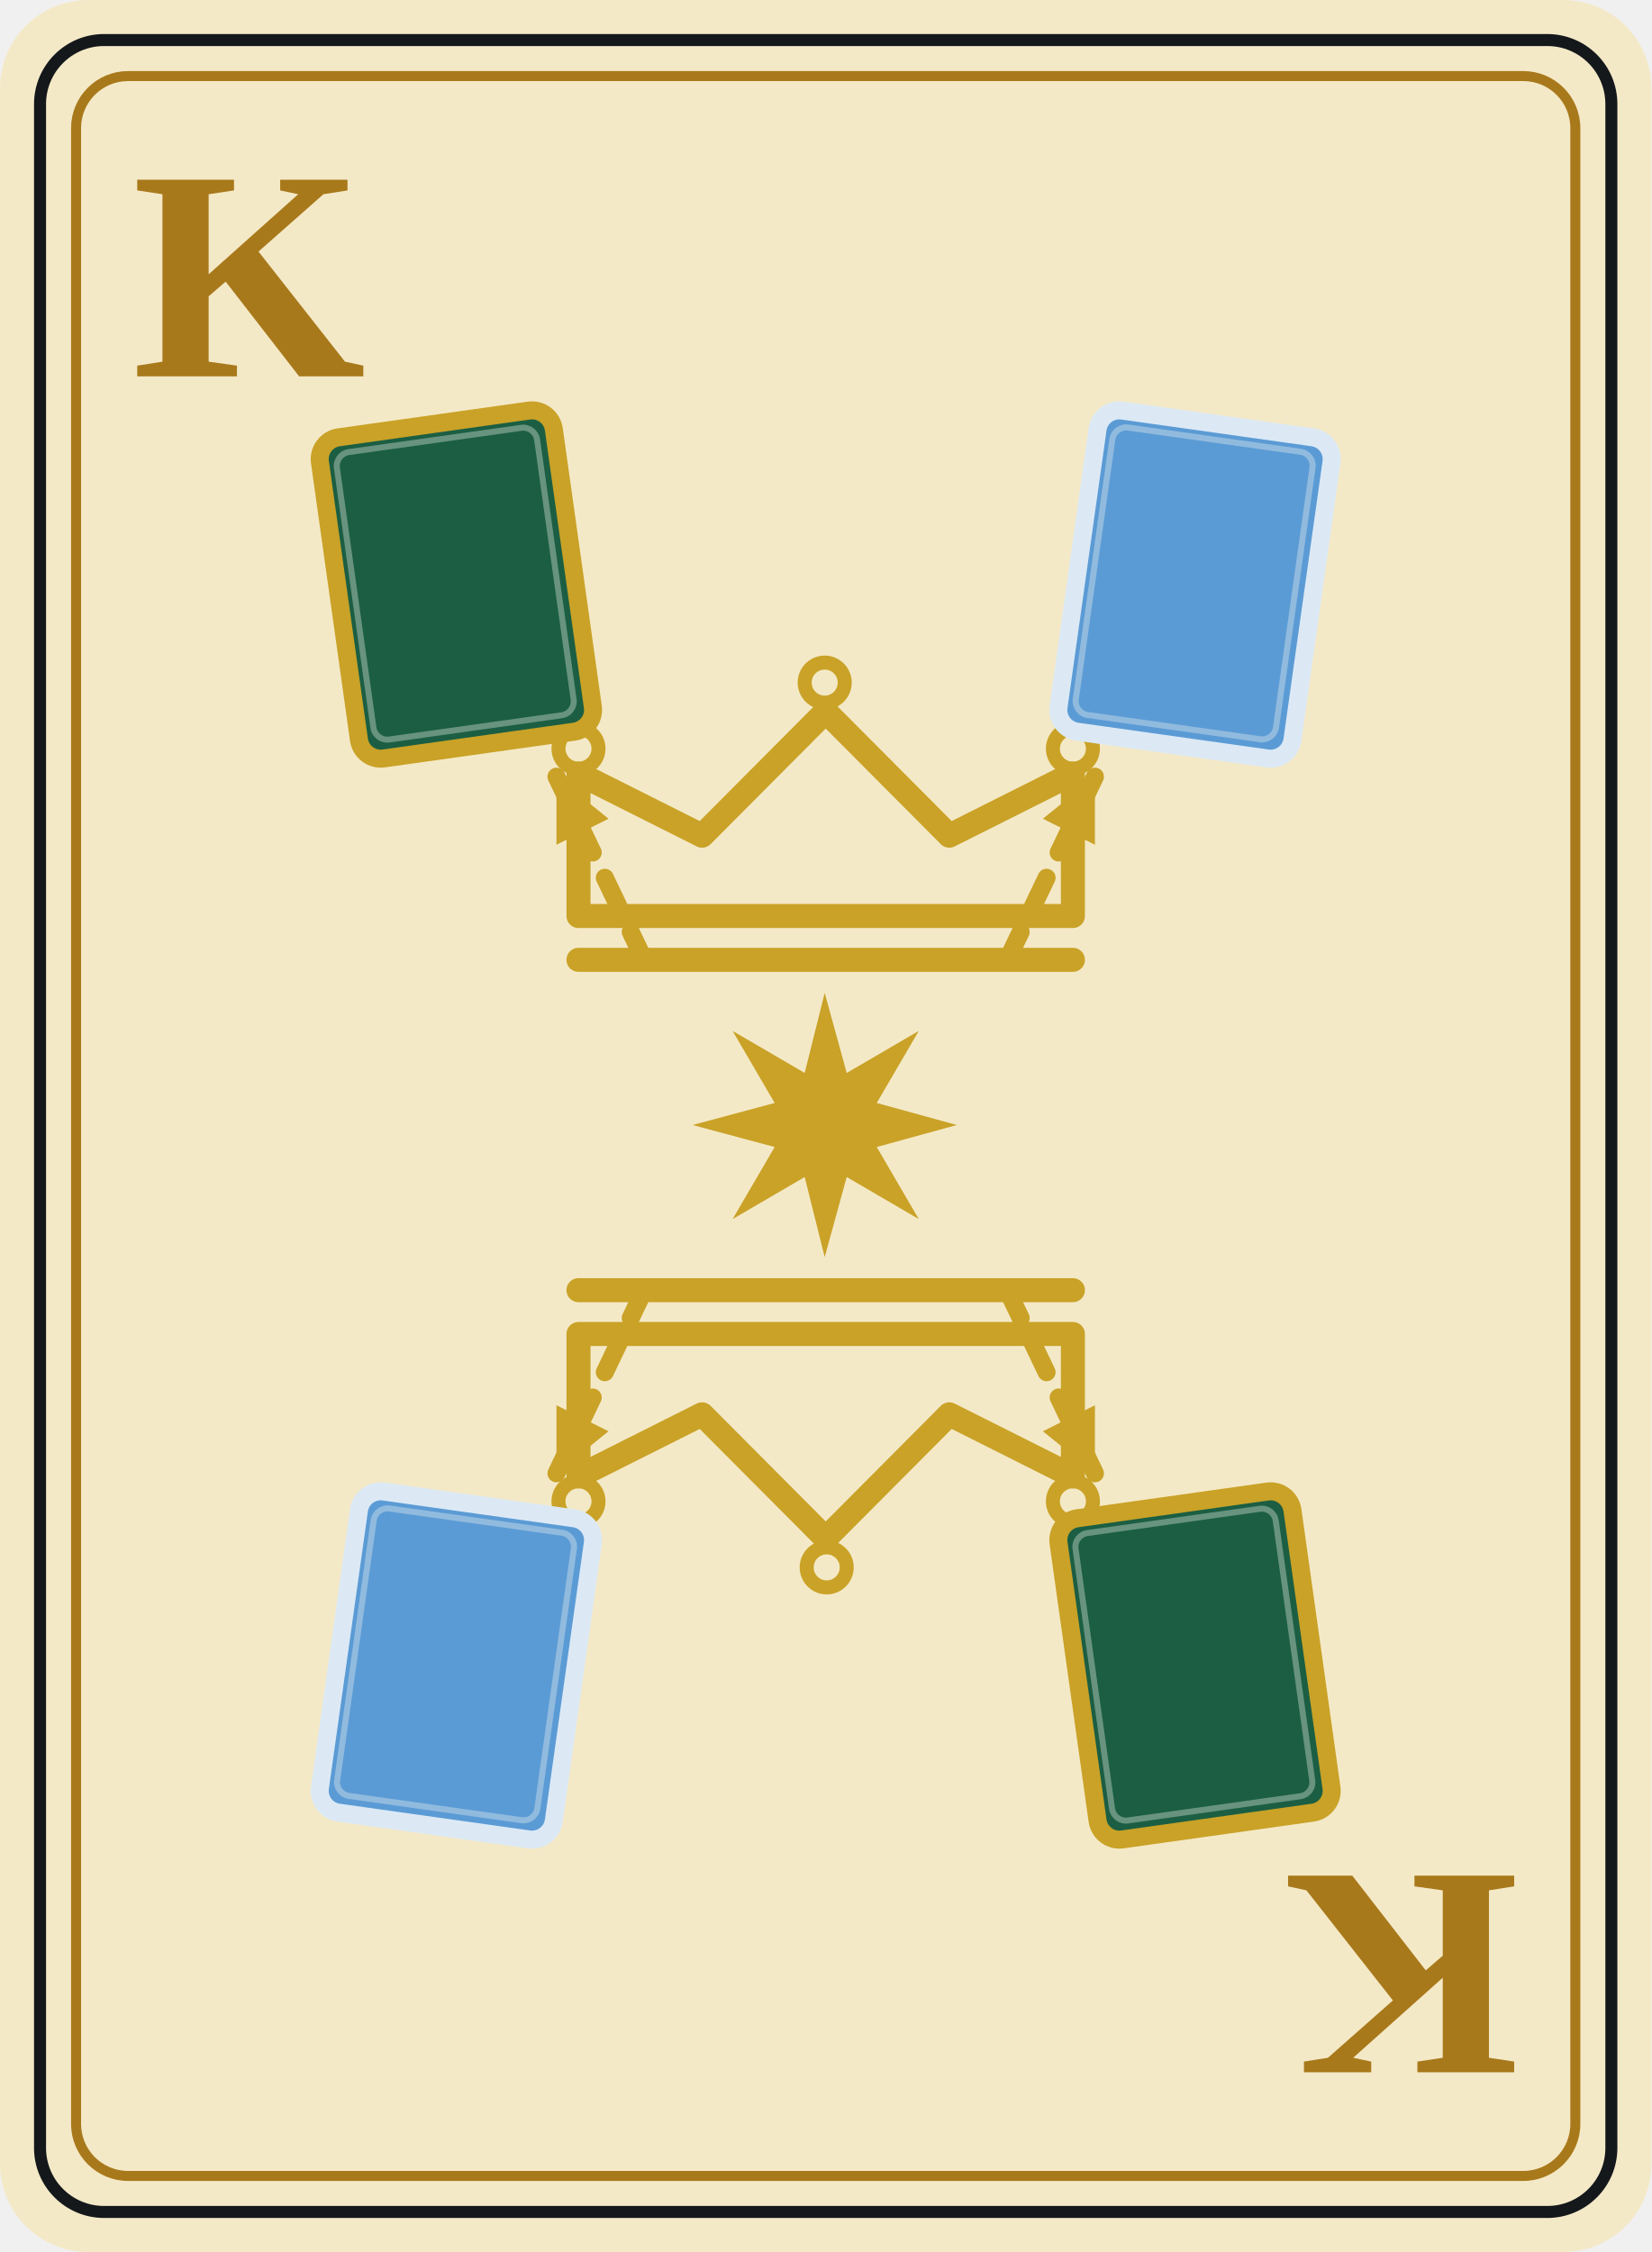
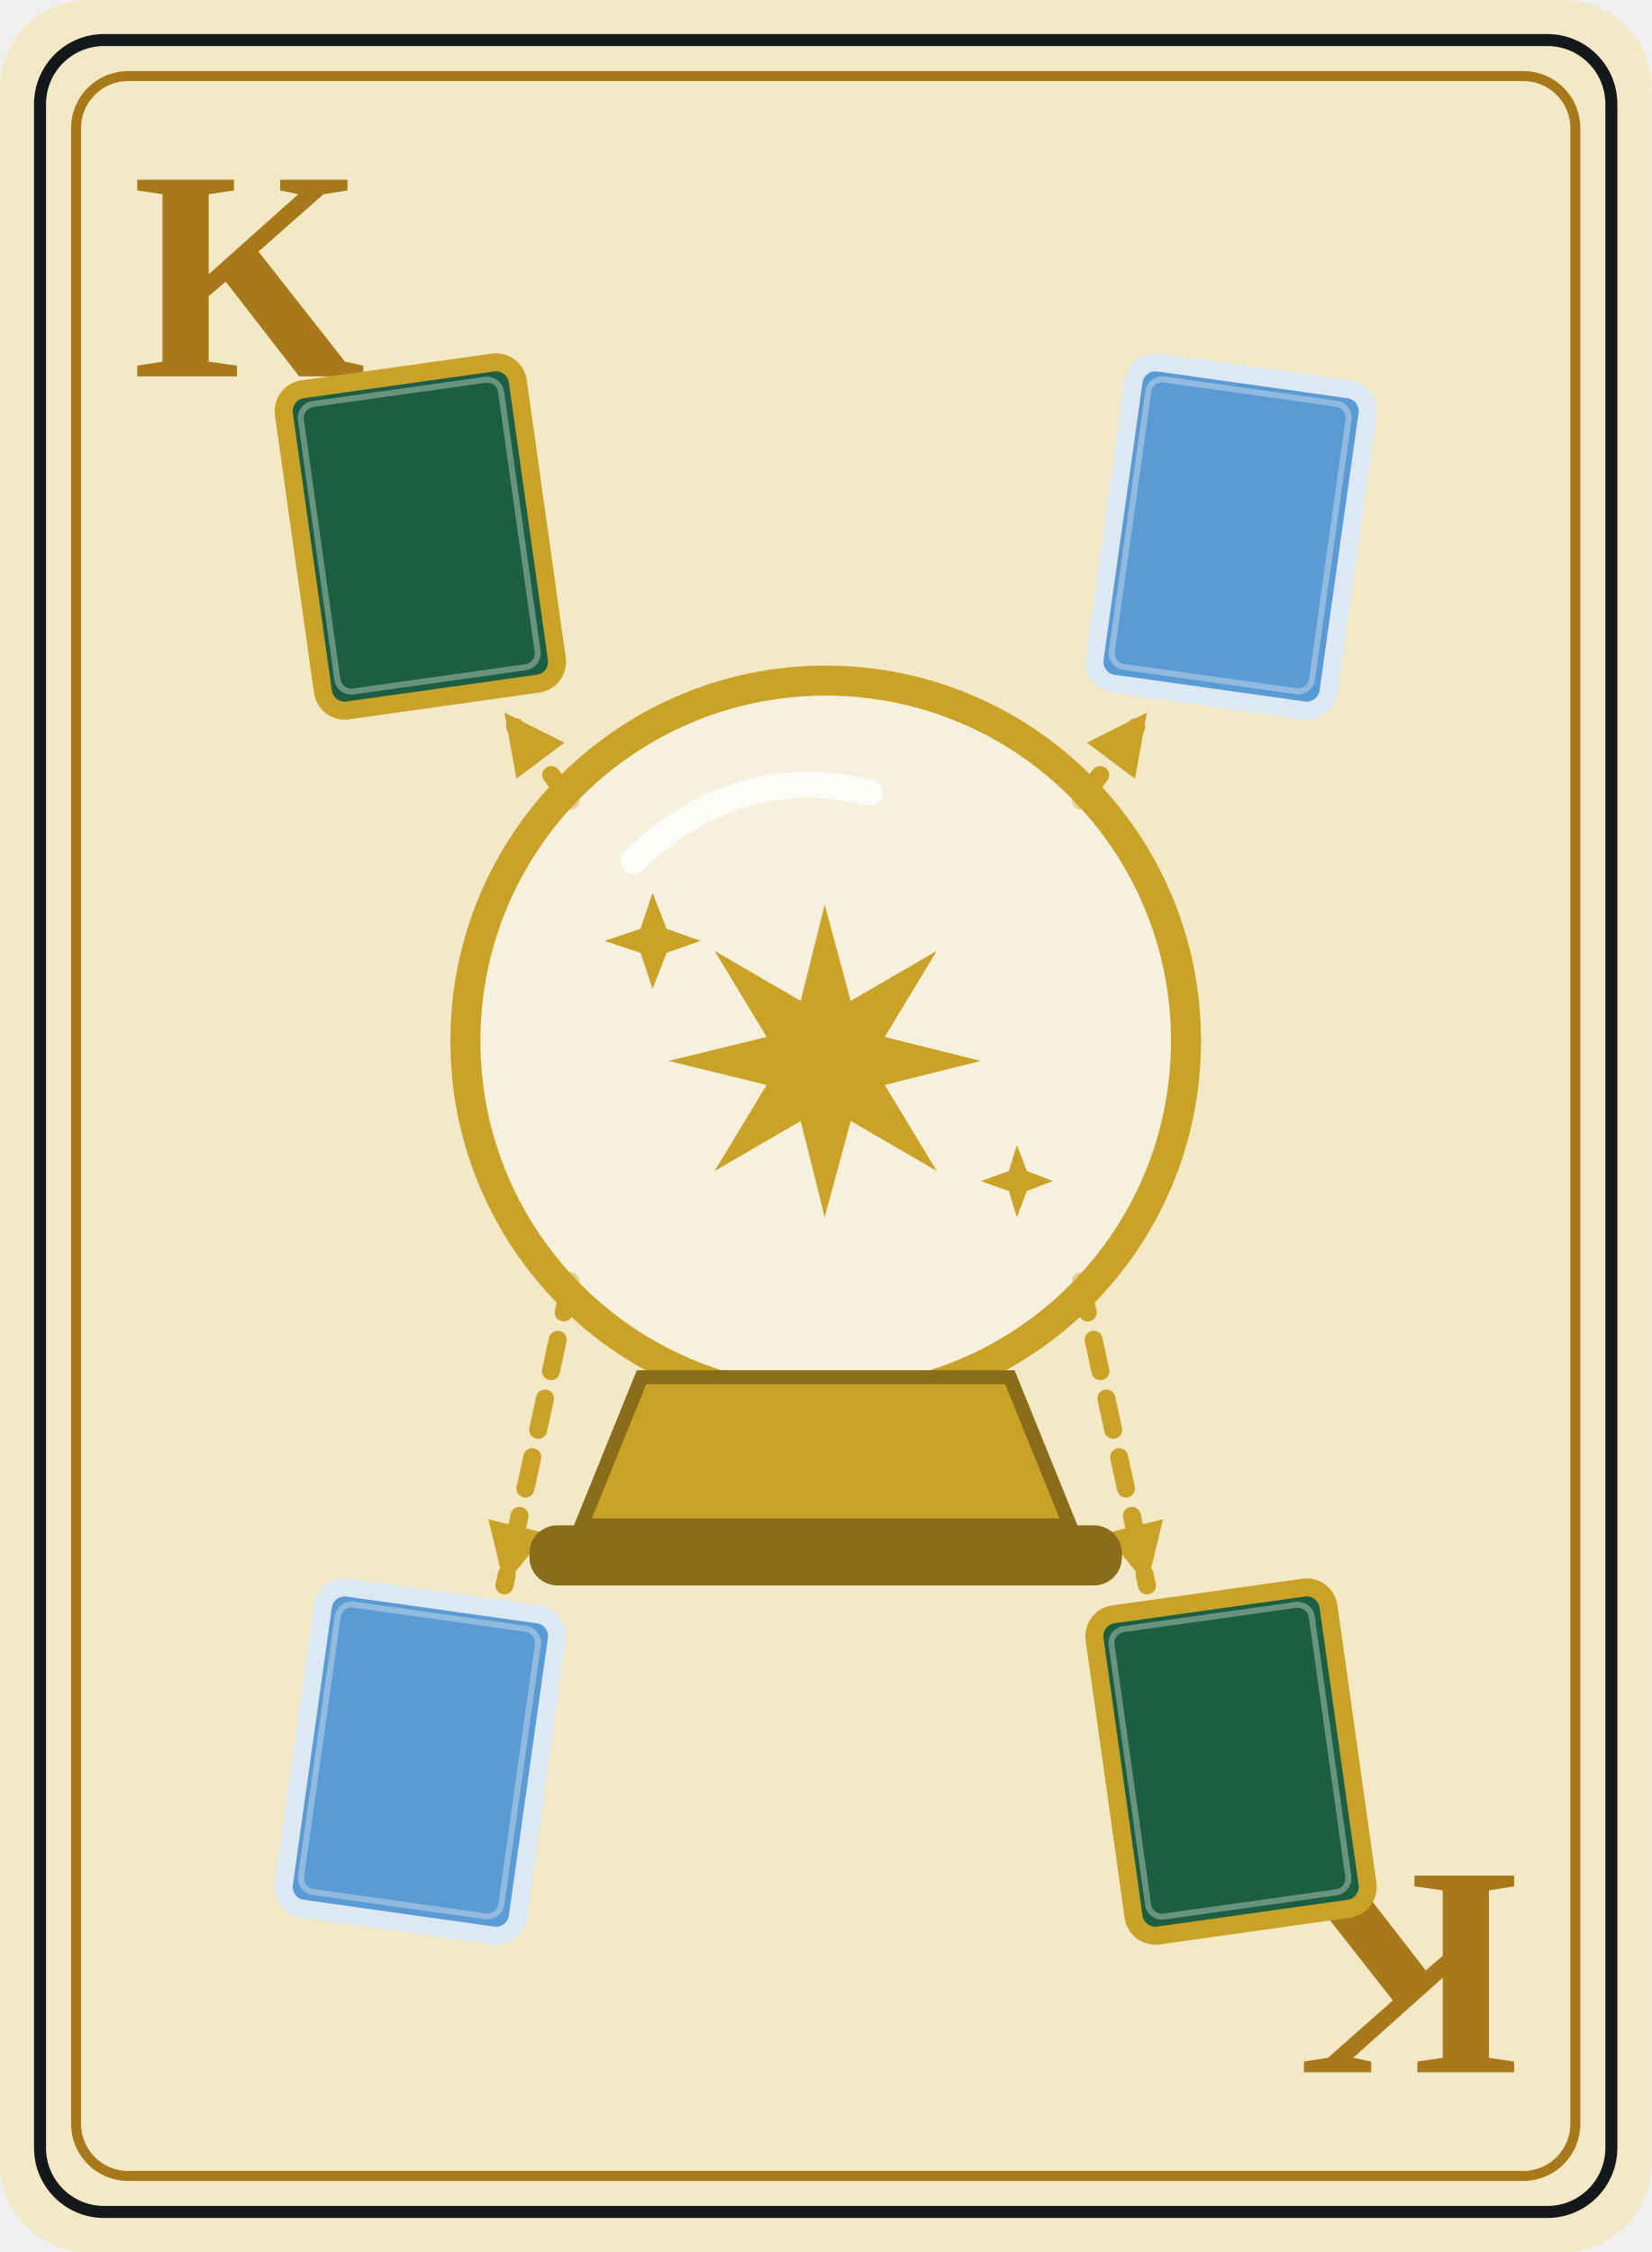
<svg xmlns="http://www.w3.org/2000/svg" viewBox="0 0 825 1125">
  <rect width="825" height="1125" rx="44" fill="#F4E9C7" />
  <rect x="20" y="20" width="785" height="1085" rx="32" fill="none" stroke="#14181B" stroke-width="6" />
  <rect x="38" y="38" width="749" height="1049" rx="26" fill="none" stroke="#A8791B" stroke-width="5" />
  <text x="66" y="188" font-family="Georgia, 'Times New Roman', serif" font-size="150" font-weight="bold" fill="#A8791B">K</text>
  <g transform="rotate(180 412.5 562.5)">
    <text x="66" y="188" font-family="Georgia, 'Times New Roman', serif" font-size="150" font-weight="bold" fill="#A8791B">K</text>
  </g>
-   <line x1="322" y1="480" x2="278" y2="388" stroke="#C9A227" stroke-width="9" stroke-linecap="round" stroke-dasharray="16 14" />
-   <polygon points="278,388 304,409 278,422" fill="#C9A227" />
-   <line x1="503" y1="480" x2="547" y2="388" stroke="#C9A227" stroke-width="9" stroke-linecap="round" stroke-dasharray="16 14" />
-   <polygon points="547,388 547,422 521,409" fill="#C9A227" />
-   <line x1="322" y1="644" x2="278" y2="736" stroke="#C9A227" stroke-width="9" stroke-linecap="round" stroke-dasharray="16 14" />
-   <polygon points="278,736 278,702 304,715" fill="#C9A227" />
-   <line x1="503" y1="644" x2="547" y2="736" stroke="#C9A227" stroke-width="9" stroke-linecap="round" stroke-dasharray="16 14" />
-   <polygon points="547,736 521,715 547,702" fill="#C9A227" />
-   <path d="M 289.0,457.6 L 289.0,386.464 L 350.75,417.472 L 412.5,355.456 L 474.25,417.472 L 536.0,386.464 L 536.0,457.6 Z" fill="none" stroke="#C9A227" stroke-width="12" stroke-linejoin="round" />
-   <line x1="289.0" y1="479.488" x2="536.0" y2="479.488" stroke="#C9A227" stroke-width="12" stroke-linecap="round" />
-   <circle cx="289" cy="374" r="10" fill="none" stroke="#C9A227" stroke-width="7" />
-   <circle cx="412" cy="341" r="10" fill="none" stroke="#C9A227" stroke-width="7" />
-   <circle cx="536" cy="374" r="10" fill="none" stroke="#C9A227" stroke-width="7" />
-   <g transform="rotate(180 412.5 712)">
-     <path d="M 289.0,757.6 L 289.0,686.464 L 350.75,717.472 L 412.5,655.456 L 474.25,717.472 L 536.0,686.464 L 536.0,757.6 Z" fill="none" stroke="#C9A227" stroke-width="12" stroke-linejoin="round" />
-     <line x1="289.0" y1="779.488" x2="536.0" y2="779.488" stroke="#C9A227" stroke-width="12" stroke-linecap="round" />
-     <circle cx="289" cy="674" r="10" fill="none" stroke="#C9A227" stroke-width="7" />
-     <circle cx="412" cy="641" r="10" fill="none" stroke="#C9A227" stroke-width="7" />
-     <circle cx="536" cy="674" r="10" fill="none" stroke="#C9A227" stroke-width="7" />
+   <line x1="285" y1="400" x2="252" y2="356" stroke="#C9A227" stroke-width="9" stroke-linecap="round" stroke-dasharray="16 14" />
+   <polygon points="252,356 282,371 258,389" fill="#C9A227" />
+   <line x1="540" y1="400" x2="573" y2="356" stroke="#C9A227" stroke-width="9" stroke-linecap="round" stroke-dasharray="16 14" />
+   <polygon points="573,356 567,389 543,371" fill="#C9A227" />
+   <line x1="285" y1="640" x2="252" y2="792" stroke="#C9A227" stroke-width="9" stroke-linecap="round" stroke-dasharray="16 14" />
+   <polygon points="252,792 244,759 273,766" fill="#C9A227" />
+   <line x1="540" y1="640" x2="573" y2="792" stroke="#C9A227" stroke-width="9" stroke-linecap="round" stroke-dasharray="16 14" />
+   <polygon points="573,792 552,766 581,759" fill="#C9A227" />
+   <circle cx="412.5" cy="520" r="180" fill="#F7F5EF" opacity="0.55" />
+   <circle cx="412.5" cy="520" r="180" fill="none" stroke="#C9A227" stroke-width="15" />
+   <path d="M 316.5,430 Q 368.5,380 434.5,396" fill="none" stroke="#FFFFFF" stroke-width="13" stroke-linecap="round" opacity="0.8" />
+   <polygon points="412,452 425,500 468,475 442,518 490,530 442,542 468,585 425,560 412,608 400,560 357,585 383,542 334,530 383,518 357,475 400,500" fill="#C9A227" />
+   <polygon points="326,446 333,464 350,470 333,476 326,494 320,476 302,470 320,464" fill="#C9A227" />
+   <polygon points="508,572 513,585 526,590 513,595 508,608 504,595 490,590 504,585" fill="#C9A227" />
+   <path d="M 320.5,688 L 504.5,688 L 534.5,762 L 290.5,762 Z" fill="#C9A227" stroke="#8A6D1B" stroke-width="7" />
+   <rect x="264.5" y="762" width="296" height="30" rx="14" fill="#8A6D1B" />
+   <g transform="rotate(-8 210 268)">
+     <rect x="151" y="187" width="118" height="162" rx="11" fill="#1B5E43" stroke="#C9A227" stroke-width="9" />
+     <rect x="159" y="195" width="101" height="145" rx="7" fill="none" stroke="#F7F5EF" stroke-width="3" opacity="0.35" />
  </g>
-   <polygon points="412,496 423,536 459,515 438,551 478,562 438,573 459,609 423,588 412,628 402,588 366,609 387,573 346,562 387,551 366,515 402,536" fill="#C9A227" />
-   <g transform="rotate(-8 228 292)">
-     <rect x="169" y="211" width="118" height="162" rx="11" fill="#1B5E43" stroke="#C9A227" stroke-width="9" />
-     <rect x="177" y="219" width="101" height="145" rx="7" fill="none" stroke="#F7F5EF" stroke-width="3" opacity="0.35" />
+   <g transform="rotate(8 615 268)">
+     <rect x="556" y="187" width="118" height="162" rx="11" fill="#5B9BD5" stroke="#DCE9F5" stroke-width="9" />
+     <rect x="564" y="195" width="101" height="145" rx="7" fill="none" stroke="#F7F5EF" stroke-width="3" opacity="0.35" />
  </g>
-   <g transform="rotate(8 597 292)">
-     <rect x="538" y="211" width="118" height="162" rx="11" fill="#5B9BD5" stroke="#DCE9F5" stroke-width="9" />
-     <rect x="546" y="219" width="101" height="145" rx="7" fill="none" stroke="#F7F5EF" stroke-width="3" opacity="0.35" />
+   <g transform="rotate(8 210 880)">
+     <rect x="151" y="799" width="118" height="162" rx="11" fill="#5B9BD5" stroke="#DCE9F5" stroke-width="9" />
+     <rect x="159" y="807" width="101" height="145" rx="7" fill="none" stroke="#F7F5EF" stroke-width="3" opacity="0.35" />
  </g>
-   <g transform="rotate(8 228 832)">
-     <rect x="169" y="751" width="118" height="162" rx="11" fill="#5B9BD5" stroke="#DCE9F5" stroke-width="9" />
-     <rect x="177" y="759" width="101" height="145" rx="7" fill="none" stroke="#F7F5EF" stroke-width="3" opacity="0.35" />
-   </g>
-   <g transform="rotate(-8 597 832)">
-     <rect x="538" y="751" width="118" height="162" rx="11" fill="#1B5E43" stroke="#C9A227" stroke-width="9" />
-     <rect x="546" y="759" width="101" height="145" rx="7" fill="none" stroke="#F7F5EF" stroke-width="3" opacity="0.35" />
+   <g transform="rotate(-8 615 880)">
+     <rect x="556" y="799" width="118" height="162" rx="11" fill="#1B5E43" stroke="#C9A227" stroke-width="9" />
+     <rect x="564" y="807" width="101" height="145" rx="7" fill="none" stroke="#F7F5EF" stroke-width="3" opacity="0.35" />
  </g>
</svg>
